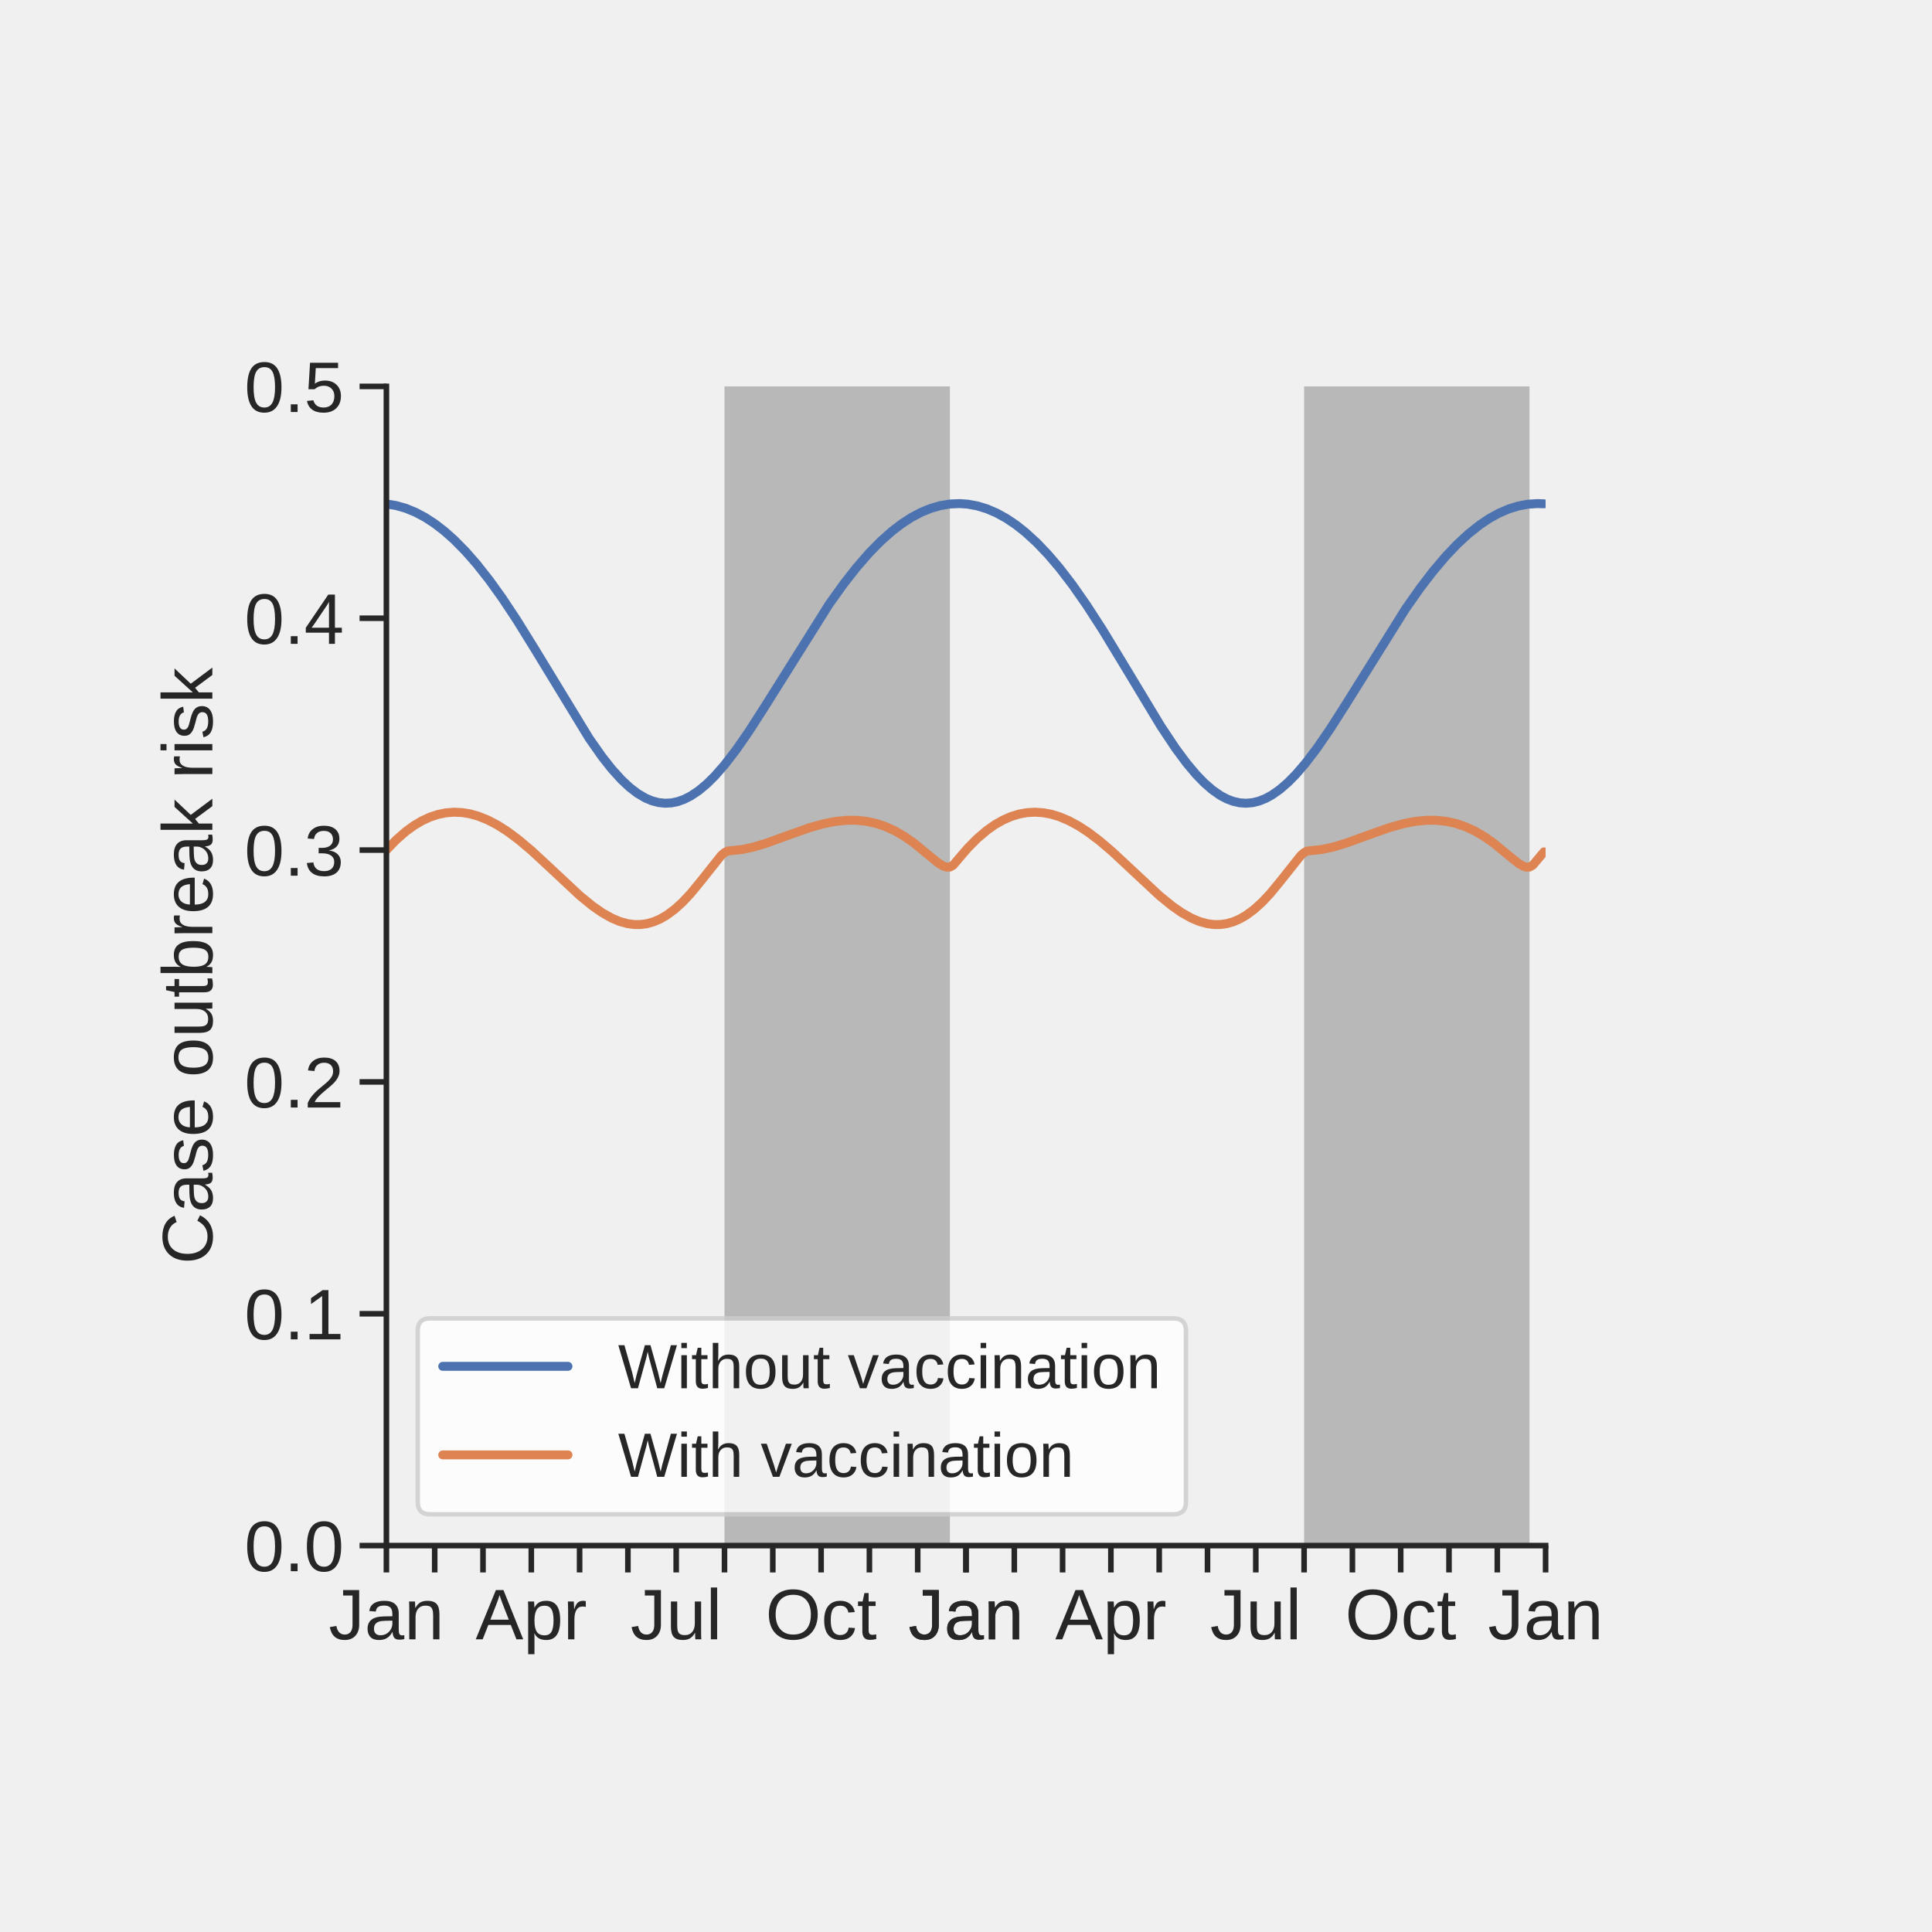
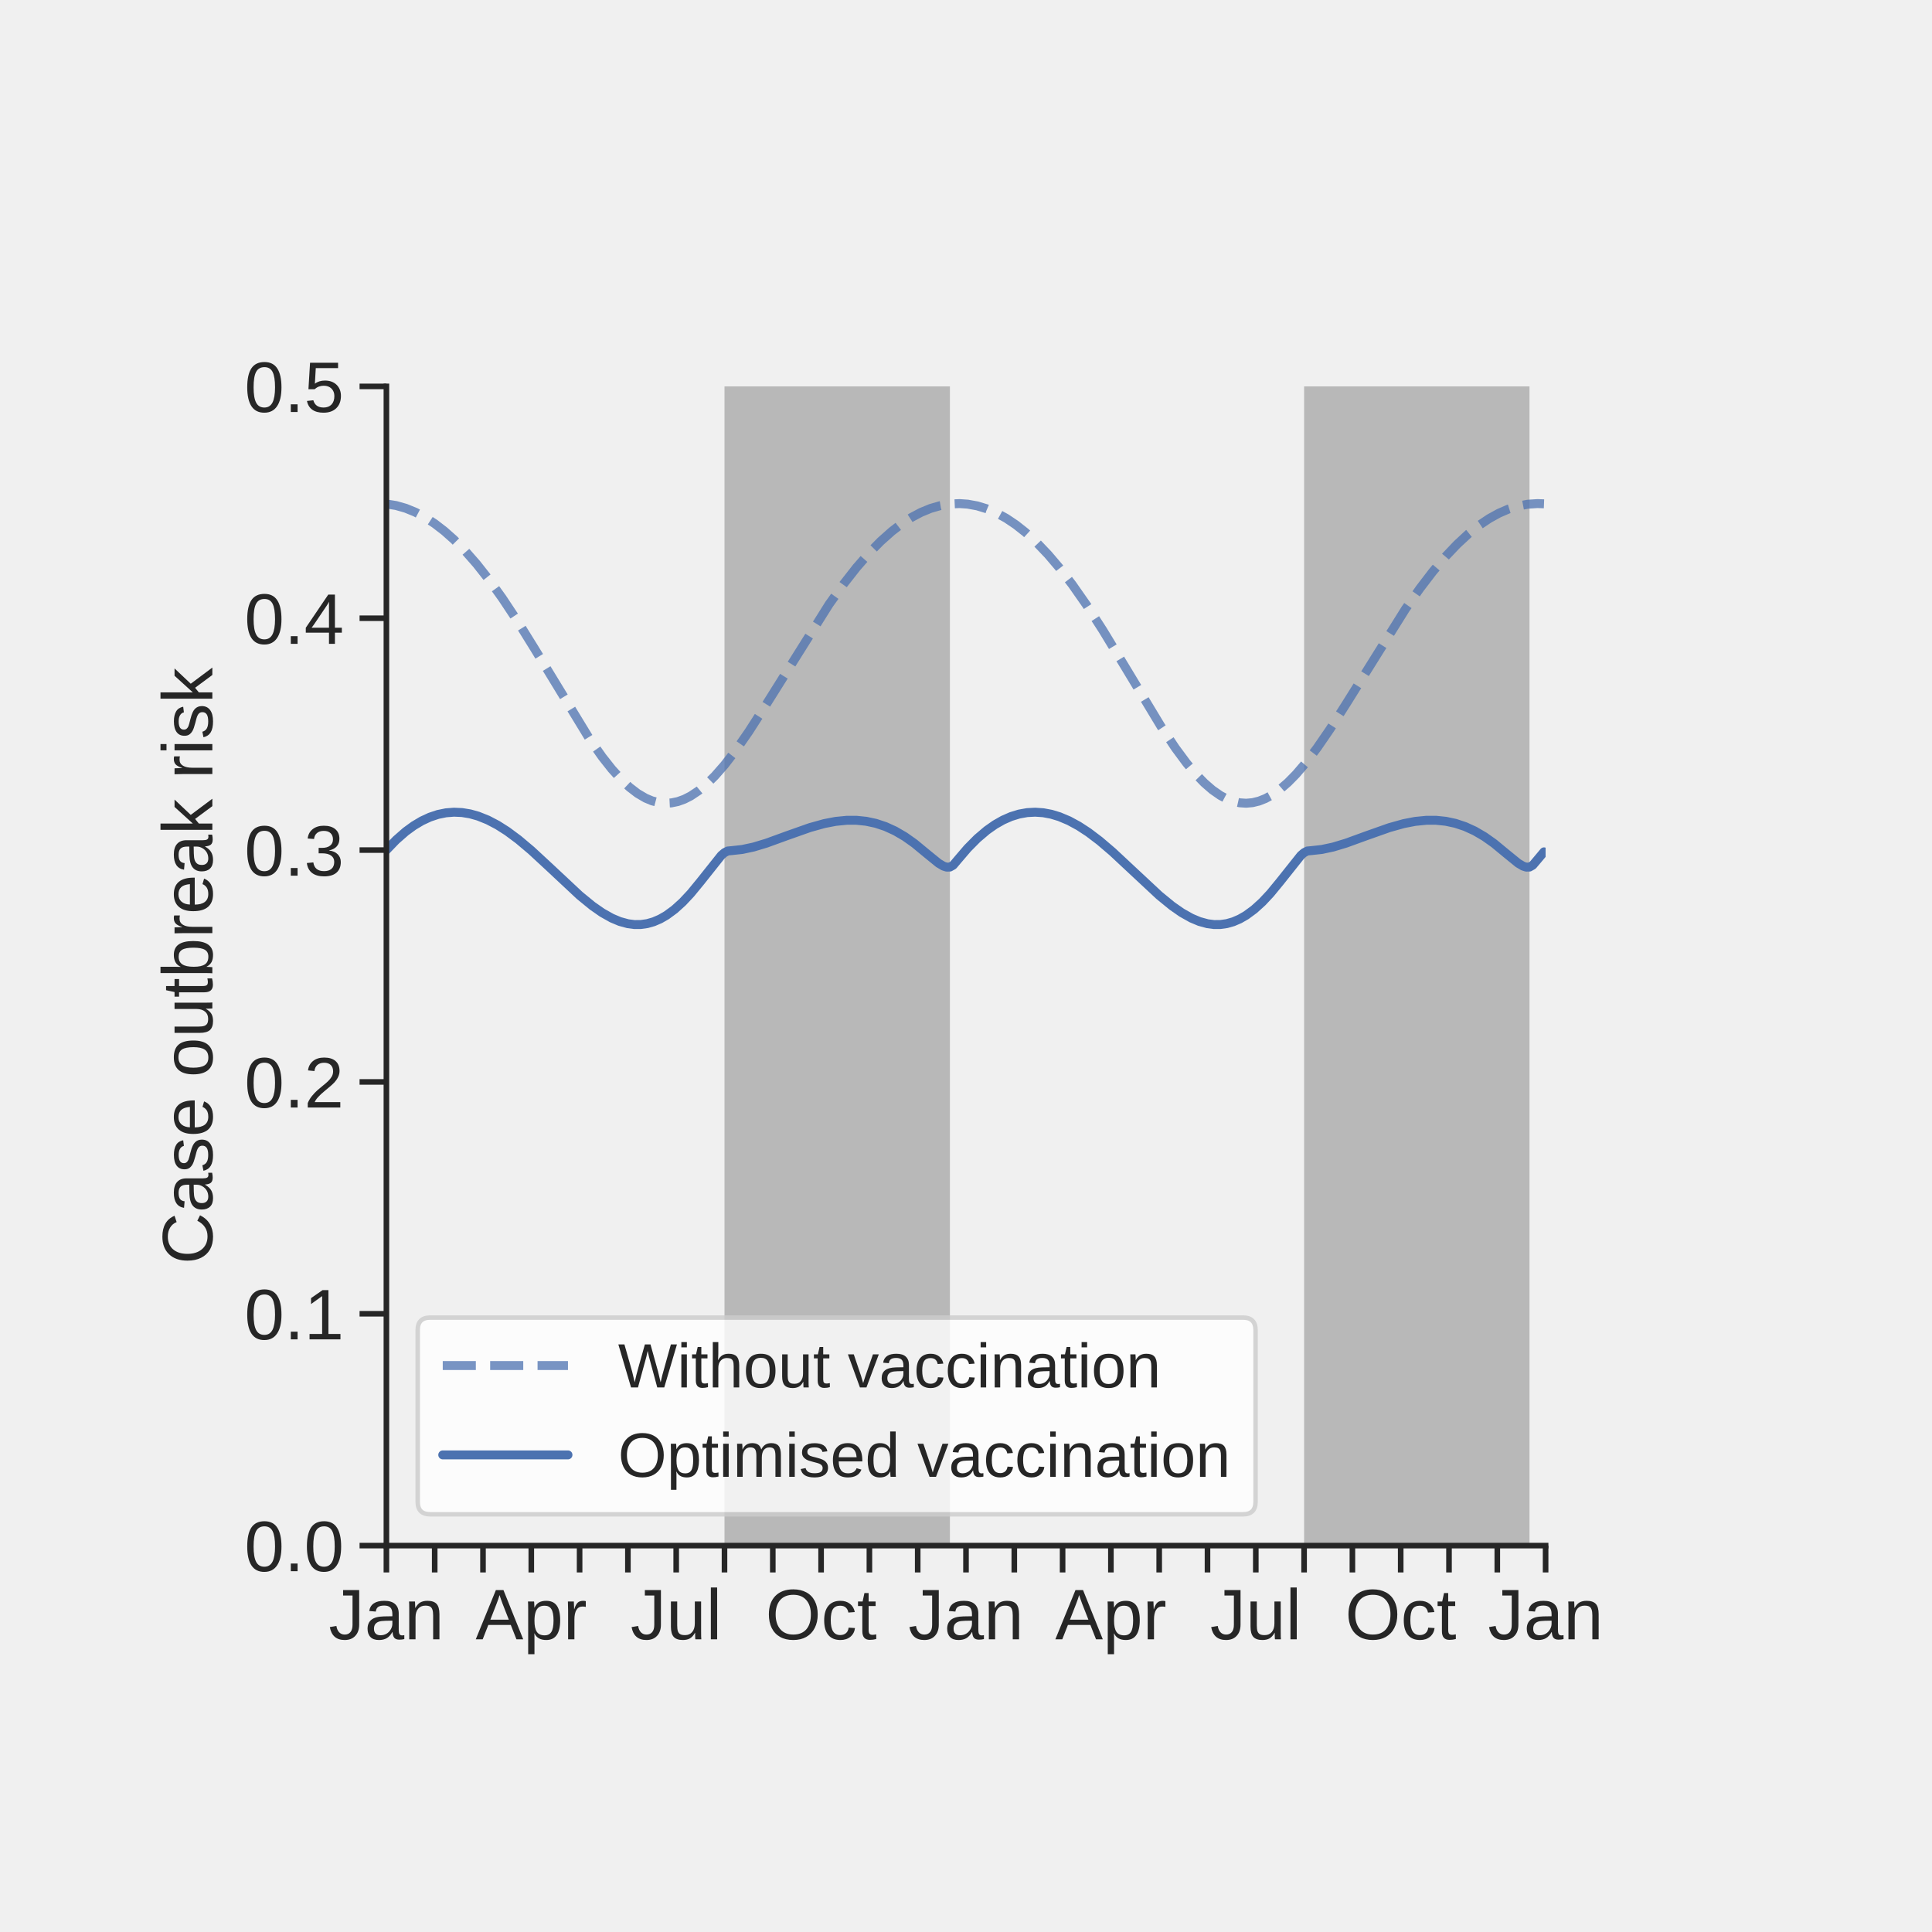
<svg xmlns="http://www.w3.org/2000/svg" xmlns:xlink="http://www.w3.org/1999/xlink" width="432pt" height="432pt" viewBox="0 0 432 432" version="1.1">
  <defs>
    <style type="text/css">*{stroke-linejoin: round; stroke-linecap: butt}</style>
  </defs>
  <g id="figure_1">
    <g id="patch_1">
      <path d="M 0 432  L 432 432  L 432 0  L 0 0  L 0 432  z " style="fill: none" />
    </g>
    <g id="axes_1">
      <g id="patch_2">
        <path d="M 86.4 345.6  L 345.6 345.6  L 345.6 86.4  L 86.4 86.4  L 86.4 345.6  z " style="fill: none" />
      </g>
      <g id="matplotlib.axis_1">
        <g id="xtick_1">
          <g id="line2d_1">
            <defs>
-               <path id="m43c214e885" d="M 0 0  L 0 6  " style="stroke: #262626; stroke-width: 1.25" />
+               <path id="mb1870be185" d="M 0 0  L 0 6  " style="stroke: #262626; stroke-width: 1.25" />
            </defs>
            <g>
-               <use xlink:href="#m43c214e885" x="86.4" y="345.6" style="fill: #262626; stroke: #262626; stroke-width: 1.25" />
+               <use xlink:href="#mb1870be185" x="86.4" y="345.6" style="fill: #262626; stroke: #262626; stroke-width: 1.25" />
            </g>
          </g>
          <g id="text_1">
            <text style="fill: #262626; font: 16px 'Arial', 'DejaVu Sans', 'Liberation Sans', 'Bitstream Vera Sans', sans-serif; text-anchor: middle" x="86.4" y="366.553" transform="rotate(-0 86.4 366.5525)">Jan</text>
          </g>
        </g>
        <g id="xtick_2">
          <g id="line2d_2">
            <g>
-               <use xlink:href="#m43c214e885" x="97.2" y="345.6" style="fill: #262626; stroke: #262626; stroke-width: 1.25" />
+               <use xlink:href="#mb1870be185" x="97.2" y="345.6" style="fill: #262626; stroke: #262626; stroke-width: 1.25" />
            </g>
          </g>
        </g>
        <g id="xtick_3">
          <g id="line2d_3">
            <g>
-               <use xlink:href="#m43c214e885" x="108" y="345.6" style="fill: #262626; stroke: #262626; stroke-width: 1.25" />
+               <use xlink:href="#mb1870be185" x="108" y="345.6" style="fill: #262626; stroke: #262626; stroke-width: 1.25" />
            </g>
          </g>
        </g>
        <g id="xtick_4">
          <g id="line2d_4">
            <g>
-               <use xlink:href="#m43c214e885" x="118.8" y="345.6" style="fill: #262626; stroke: #262626; stroke-width: 1.25" />
+               <use xlink:href="#mb1870be185" x="118.8" y="345.6" style="fill: #262626; stroke: #262626; stroke-width: 1.25" />
            </g>
          </g>
          <g id="text_2">
            <text style="fill: #262626; font: 16px 'Arial', 'DejaVu Sans', 'Liberation Sans', 'Bitstream Vera Sans', sans-serif; text-anchor: middle" x="118.8" y="366.553" transform="rotate(-0 118.8 366.5525)">Apr</text>
          </g>
        </g>
        <g id="xtick_5">
          <g id="line2d_5">
            <g>
-               <use xlink:href="#m43c214e885" x="129.6" y="345.6" style="fill: #262626; stroke: #262626; stroke-width: 1.25" />
+               <use xlink:href="#mb1870be185" x="129.6" y="345.6" style="fill: #262626; stroke: #262626; stroke-width: 1.25" />
            </g>
          </g>
        </g>
        <g id="xtick_6">
          <g id="line2d_6">
            <g>
-               <use xlink:href="#m43c214e885" x="140.4" y="345.6" style="fill: #262626; stroke: #262626; stroke-width: 1.25" />
+               <use xlink:href="#mb1870be185" x="140.4" y="345.6" style="fill: #262626; stroke: #262626; stroke-width: 1.25" />
            </g>
          </g>
        </g>
        <g id="xtick_7">
          <g id="line2d_7">
            <g>
-               <use xlink:href="#m43c214e885" x="151.2" y="345.6" style="fill: #262626; stroke: #262626; stroke-width: 1.25" />
+               <use xlink:href="#mb1870be185" x="151.2" y="345.6" style="fill: #262626; stroke: #262626; stroke-width: 1.25" />
            </g>
          </g>
          <g id="text_3">
            <text style="fill: #262626; font: 16px 'Arial', 'DejaVu Sans', 'Liberation Sans', 'Bitstream Vera Sans', sans-serif; text-anchor: middle" x="151.2" y="366.553" transform="rotate(-0 151.2 366.5525)">Jul</text>
          </g>
        </g>
        <g id="xtick_8">
          <g id="line2d_8">
            <g>
-               <use xlink:href="#m43c214e885" x="162" y="345.6" style="fill: #262626; stroke: #262626; stroke-width: 1.25" />
+               <use xlink:href="#mb1870be185" x="162" y="345.6" style="fill: #262626; stroke: #262626; stroke-width: 1.25" />
            </g>
          </g>
        </g>
        <g id="xtick_9">
          <g id="line2d_9">
            <g>
-               <use xlink:href="#m43c214e885" x="172.8" y="345.6" style="fill: #262626; stroke: #262626; stroke-width: 1.25" />
+               <use xlink:href="#mb1870be185" x="172.8" y="345.6" style="fill: #262626; stroke: #262626; stroke-width: 1.25" />
            </g>
          </g>
        </g>
        <g id="xtick_10">
          <g id="line2d_10">
            <g>
-               <use xlink:href="#m43c214e885" x="183.6" y="345.6" style="fill: #262626; stroke: #262626; stroke-width: 1.25" />
+               <use xlink:href="#mb1870be185" x="183.6" y="345.6" style="fill: #262626; stroke: #262626; stroke-width: 1.25" />
            </g>
          </g>
          <g id="text_4">
            <text style="fill: #262626; font: 16px 'Arial', 'DejaVu Sans', 'Liberation Sans', 'Bitstream Vera Sans', sans-serif; text-anchor: middle" x="183.6" y="366.553" transform="rotate(-0 183.6 366.5525)">Oct</text>
          </g>
        </g>
        <g id="xtick_11">
          <g id="line2d_11">
            <g>
-               <use xlink:href="#m43c214e885" x="194.4" y="345.6" style="fill: #262626; stroke: #262626; stroke-width: 1.25" />
+               <use xlink:href="#mb1870be185" x="194.4" y="345.6" style="fill: #262626; stroke: #262626; stroke-width: 1.25" />
            </g>
          </g>
        </g>
        <g id="xtick_12">
          <g id="line2d_12">
            <g>
-               <use xlink:href="#m43c214e885" x="205.2" y="345.6" style="fill: #262626; stroke: #262626; stroke-width: 1.25" />
+               <use xlink:href="#mb1870be185" x="205.2" y="345.6" style="fill: #262626; stroke: #262626; stroke-width: 1.25" />
            </g>
          </g>
        </g>
        <g id="xtick_13">
          <g id="line2d_13">
            <g>
-               <use xlink:href="#m43c214e885" x="216" y="345.6" style="fill: #262626; stroke: #262626; stroke-width: 1.25" />
+               <use xlink:href="#mb1870be185" x="216" y="345.6" style="fill: #262626; stroke: #262626; stroke-width: 1.25" />
            </g>
          </g>
          <g id="text_5">
            <text style="fill: #262626; font: 16px 'Arial', 'DejaVu Sans', 'Liberation Sans', 'Bitstream Vera Sans', sans-serif; text-anchor: middle" x="216" y="366.553" transform="rotate(-0 216 366.5525)">Jan</text>
          </g>
        </g>
        <g id="xtick_14">
          <g id="line2d_14">
            <g>
-               <use xlink:href="#m43c214e885" x="216" y="345.6" style="fill: #262626; stroke: #262626; stroke-width: 1.25" />
-             </g>
-           </g>
-           <g id="text_6">
-             <text style="fill: #262626; font: 16px 'Arial', 'DejaVu Sans', 'Liberation Sans', 'Bitstream Vera Sans', sans-serif; text-anchor: middle" x="216" y="366.553" transform="rotate(-0 216 366.5525)">Jan</text>
+               <use xlink:href="#mb1870be185" x="226.8" y="345.6" style="fill: #262626; stroke: #262626; stroke-width: 1.25" />
+             </g>
          </g>
        </g>
        <g id="xtick_15">
          <g id="line2d_15">
            <g>
-               <use xlink:href="#m43c214e885" x="226.8" y="345.6" style="fill: #262626; stroke: #262626; stroke-width: 1.25" />
+               <use xlink:href="#mb1870be185" x="237.6" y="345.6" style="fill: #262626; stroke: #262626; stroke-width: 1.25" />
            </g>
          </g>
        </g>
        <g id="xtick_16">
          <g id="line2d_16">
            <g>
-               <use xlink:href="#m43c214e885" x="237.6" y="345.6" style="fill: #262626; stroke: #262626; stroke-width: 1.25" />
-             </g>
+               <use xlink:href="#mb1870be185" x="248.4" y="345.6" style="fill: #262626; stroke: #262626; stroke-width: 1.25" />
+             </g>
+           </g>
+           <g id="text_6">
+             <text style="fill: #262626; font: 16px 'Arial', 'DejaVu Sans', 'Liberation Sans', 'Bitstream Vera Sans', sans-serif; text-anchor: middle" x="248.4" y="366.553" transform="rotate(-0 248.4 366.5525)">Apr</text>
          </g>
        </g>
        <g id="xtick_17">
          <g id="line2d_17">
            <g>
-               <use xlink:href="#m43c214e885" x="248.4" y="345.6" style="fill: #262626; stroke: #262626; stroke-width: 1.25" />
-             </g>
-           </g>
-           <g id="text_7">
-             <text style="fill: #262626; font: 16px 'Arial', 'DejaVu Sans', 'Liberation Sans', 'Bitstream Vera Sans', sans-serif; text-anchor: middle" x="248.4" y="366.553" transform="rotate(-0 248.4 366.5525)">Apr</text>
+               <use xlink:href="#mb1870be185" x="259.2" y="345.6" style="fill: #262626; stroke: #262626; stroke-width: 1.25" />
+             </g>
          </g>
        </g>
        <g id="xtick_18">
          <g id="line2d_18">
            <g>
-               <use xlink:href="#m43c214e885" x="259.2" y="345.6" style="fill: #262626; stroke: #262626; stroke-width: 1.25" />
+               <use xlink:href="#mb1870be185" x="270" y="345.6" style="fill: #262626; stroke: #262626; stroke-width: 1.25" />
            </g>
          </g>
        </g>
        <g id="xtick_19">
          <g id="line2d_19">
            <g>
-               <use xlink:href="#m43c214e885" x="270" y="345.6" style="fill: #262626; stroke: #262626; stroke-width: 1.25" />
-             </g>
+               <use xlink:href="#mb1870be185" x="280.8" y="345.6" style="fill: #262626; stroke: #262626; stroke-width: 1.25" />
+             </g>
+           </g>
+           <g id="text_7">
+             <text style="fill: #262626; font: 16px 'Arial', 'DejaVu Sans', 'Liberation Sans', 'Bitstream Vera Sans', sans-serif; text-anchor: middle" x="280.8" y="366.553" transform="rotate(-0 280.8 366.5525)">Jul</text>
          </g>
        </g>
        <g id="xtick_20">
          <g id="line2d_20">
            <g>
-               <use xlink:href="#m43c214e885" x="280.8" y="345.6" style="fill: #262626; stroke: #262626; stroke-width: 1.25" />
-             </g>
-           </g>
-           <g id="text_8">
-             <text style="fill: #262626; font: 16px 'Arial', 'DejaVu Sans', 'Liberation Sans', 'Bitstream Vera Sans', sans-serif; text-anchor: middle" x="280.8" y="366.553" transform="rotate(-0 280.8 366.5525)">Jul</text>
+               <use xlink:href="#mb1870be185" x="291.6" y="345.6" style="fill: #262626; stroke: #262626; stroke-width: 1.25" />
+             </g>
          </g>
        </g>
        <g id="xtick_21">
          <g id="line2d_21">
            <g>
-               <use xlink:href="#m43c214e885" x="291.6" y="345.6" style="fill: #262626; stroke: #262626; stroke-width: 1.25" />
+               <use xlink:href="#mb1870be185" x="302.4" y="345.6" style="fill: #262626; stroke: #262626; stroke-width: 1.25" />
            </g>
          </g>
        </g>
        <g id="xtick_22">
          <g id="line2d_22">
            <g>
-               <use xlink:href="#m43c214e885" x="302.4" y="345.6" style="fill: #262626; stroke: #262626; stroke-width: 1.25" />
-             </g>
+               <use xlink:href="#mb1870be185" x="313.2" y="345.6" style="fill: #262626; stroke: #262626; stroke-width: 1.25" />
+             </g>
+           </g>
+           <g id="text_8">
+             <text style="fill: #262626; font: 16px 'Arial', 'DejaVu Sans', 'Liberation Sans', 'Bitstream Vera Sans', sans-serif; text-anchor: middle" x="313.2" y="366.553" transform="rotate(-0 313.2 366.5525)">Oct</text>
          </g>
        </g>
        <g id="xtick_23">
          <g id="line2d_23">
            <g>
-               <use xlink:href="#m43c214e885" x="313.2" y="345.6" style="fill: #262626; stroke: #262626; stroke-width: 1.25" />
-             </g>
-           </g>
-           <g id="text_9">
-             <text style="fill: #262626; font: 16px 'Arial', 'DejaVu Sans', 'Liberation Sans', 'Bitstream Vera Sans', sans-serif; text-anchor: middle" x="313.2" y="366.553" transform="rotate(-0 313.2 366.5525)">Oct</text>
+               <use xlink:href="#mb1870be185" x="324" y="345.6" style="fill: #262626; stroke: #262626; stroke-width: 1.25" />
+             </g>
          </g>
        </g>
        <g id="xtick_24">
          <g id="line2d_24">
            <g>
-               <use xlink:href="#m43c214e885" x="324" y="345.6" style="fill: #262626; stroke: #262626; stroke-width: 1.25" />
+               <use xlink:href="#mb1870be185" x="334.8" y="345.6" style="fill: #262626; stroke: #262626; stroke-width: 1.25" />
            </g>
          </g>
        </g>
        <g id="xtick_25">
          <g id="line2d_25">
            <g>
-               <use xlink:href="#m43c214e885" x="334.8" y="345.6" style="fill: #262626; stroke: #262626; stroke-width: 1.25" />
-             </g>
-           </g>
-         </g>
-         <g id="xtick_26">
-           <g id="line2d_26">
-             <g>
-               <use xlink:href="#m43c214e885" x="345.6" y="345.6" style="fill: #262626; stroke: #262626; stroke-width: 1.25" />
-             </g>
-           </g>
-           <g id="text_10">
+               <use xlink:href="#mb1870be185" x="345.6" y="345.6" style="fill: #262626; stroke: #262626; stroke-width: 1.25" />
+             </g>
+           </g>
+           <g id="text_9">
            <text style="fill: #262626; font: 16px 'Arial', 'DejaVu Sans', 'Liberation Sans', 'Bitstream Vera Sans', sans-serif; text-anchor: middle" x="345.6" y="366.553" transform="rotate(-0 345.6 366.5525)">Jan</text>
          </g>
        </g>
-         <g id="text_11">
+         <g id="text_10">
          <text style="fill: #262626; font: 16px 'Arial', 'DejaVu Sans', 'Liberation Sans', 'Bitstream Vera Sans', sans-serif; text-anchor: middle" x="216" y="385.185" transform="rotate(-0 216 385.185)"> </text>
        </g>
      </g>
      <g id="matplotlib.axis_2">
        <g id="ytick_1">
+           <g id="line2d_26">
+             <defs>
+               <path id="m38c48dbf29" d="M 0 0  L -6 0  " style="stroke: #262626; stroke-width: 1.25" />
+             </defs>
+             <g>
+               <use xlink:href="#m38c48dbf29" x="86.4" y="345.6" style="fill: #262626; stroke: #262626; stroke-width: 1.25" />
+             </g>
+           </g>
+           <g id="text_11">
+             <text style="fill: #262626; font: 16px 'Arial', 'DejaVu Sans', 'Liberation Sans', 'Bitstream Vera Sans', sans-serif; text-anchor: end" x="76.9" y="351.326" transform="rotate(-0 76.9 351.3263)">0.0</text>
+           </g>
+         </g>
+         <g id="ytick_2">
          <g id="line2d_27">
-             <defs>
-               <path id="mec1684ad06" d="M 0 0  L -6 0  " style="stroke: #262626; stroke-width: 1.25" />
-             </defs>
-             <g>
-               <use xlink:href="#mec1684ad06" x="86.4" y="345.6" style="fill: #262626; stroke: #262626; stroke-width: 1.25" />
+             <g>
+               <use xlink:href="#m38c48dbf29" x="86.4" y="293.76" style="fill: #262626; stroke: #262626; stroke-width: 1.25" />
            </g>
          </g>
          <g id="text_12">
-             <text style="fill: #262626; font: 16px 'Arial', 'DejaVu Sans', 'Liberation Sans', 'Bitstream Vera Sans', sans-serif; text-anchor: end" x="76.9" y="351.326" transform="rotate(-0 76.9 351.3263)">0.0</text>
-           </g>
-         </g>
-         <g id="ytick_2">
+             <text style="fill: #262626; font: 16px 'Arial', 'DejaVu Sans', 'Liberation Sans', 'Bitstream Vera Sans', sans-serif; text-anchor: end" x="76.9" y="299.486" transform="rotate(-0 76.9 299.4862)">0.1</text>
+           </g>
+         </g>
+         <g id="ytick_3">
          <g id="line2d_28">
            <g>
-               <use xlink:href="#mec1684ad06" x="86.4" y="293.76" style="fill: #262626; stroke: #262626; stroke-width: 1.25" />
+               <use xlink:href="#m38c48dbf29" x="86.4" y="241.92" style="fill: #262626; stroke: #262626; stroke-width: 1.25" />
            </g>
          </g>
          <g id="text_13">
-             <text style="fill: #262626; font: 16px 'Arial', 'DejaVu Sans', 'Liberation Sans', 'Bitstream Vera Sans', sans-serif; text-anchor: end" x="76.9" y="299.486" transform="rotate(-0 76.9 299.4862)">0.1</text>
-           </g>
-         </g>
-         <g id="ytick_3">
+             <text style="fill: #262626; font: 16px 'Arial', 'DejaVu Sans', 'Liberation Sans', 'Bitstream Vera Sans', sans-serif; text-anchor: end" x="76.9" y="247.646" transform="rotate(-0 76.9 247.6463)">0.2</text>
+           </g>
+         </g>
+         <g id="ytick_4">
          <g id="line2d_29">
            <g>
-               <use xlink:href="#mec1684ad06" x="86.4" y="241.92" style="fill: #262626; stroke: #262626; stroke-width: 1.25" />
+               <use xlink:href="#m38c48dbf29" x="86.4" y="190.08" style="fill: #262626; stroke: #262626; stroke-width: 1.25" />
            </g>
          </g>
          <g id="text_14">
-             <text style="fill: #262626; font: 16px 'Arial', 'DejaVu Sans', 'Liberation Sans', 'Bitstream Vera Sans', sans-serif; text-anchor: end" x="76.9" y="247.646" transform="rotate(-0 76.9 247.6463)">0.2</text>
-           </g>
-         </g>
-         <g id="ytick_4">
+             <text style="fill: #262626; font: 16px 'Arial', 'DejaVu Sans', 'Liberation Sans', 'Bitstream Vera Sans', sans-serif; text-anchor: end" x="76.9" y="195.806" transform="rotate(-0 76.9 195.8063)">0.3</text>
+           </g>
+         </g>
+         <g id="ytick_5">
          <g id="line2d_30">
            <g>
-               <use xlink:href="#mec1684ad06" x="86.4" y="190.08" style="fill: #262626; stroke: #262626; stroke-width: 1.25" />
+               <use xlink:href="#m38c48dbf29" x="86.4" y="138.24" style="fill: #262626; stroke: #262626; stroke-width: 1.25" />
            </g>
          </g>
          <g id="text_15">
-             <text style="fill: #262626; font: 16px 'Arial', 'DejaVu Sans', 'Liberation Sans', 'Bitstream Vera Sans', sans-serif; text-anchor: end" x="76.9" y="195.806" transform="rotate(-0 76.9 195.8063)">0.3</text>
-           </g>
-         </g>
-         <g id="ytick_5">
+             <text style="fill: #262626; font: 16px 'Arial', 'DejaVu Sans', 'Liberation Sans', 'Bitstream Vera Sans', sans-serif; text-anchor: end" x="76.9" y="143.966" transform="rotate(-0 76.9 143.9663)">0.4</text>
+           </g>
+         </g>
+         <g id="ytick_6">
          <g id="line2d_31">
            <g>
-               <use xlink:href="#mec1684ad06" x="86.4" y="138.24" style="fill: #262626; stroke: #262626; stroke-width: 1.25" />
+               <use xlink:href="#m38c48dbf29" x="86.4" y="86.4" style="fill: #262626; stroke: #262626; stroke-width: 1.25" />
            </g>
          </g>
          <g id="text_16">
-             <text style="fill: #262626; font: 16px 'Arial', 'DejaVu Sans', 'Liberation Sans', 'Bitstream Vera Sans', sans-serif; text-anchor: end" x="76.9" y="143.966" transform="rotate(-0 76.9 143.9663)">0.4</text>
-           </g>
-         </g>
-         <g id="ytick_6">
-           <g id="line2d_32">
-             <g>
-               <use xlink:href="#mec1684ad06" x="86.4" y="86.4" style="fill: #262626; stroke: #262626; stroke-width: 1.25" />
-             </g>
-           </g>
-           <g id="text_17">
            <text style="fill: #262626; font: 16px 'Arial', 'DejaVu Sans', 'Liberation Sans', 'Bitstream Vera Sans', sans-serif; text-anchor: end" x="76.9" y="92.126" transform="rotate(-0 76.9 92.12625)">0.5</text>
          </g>
        </g>
-         <g id="text_18">
+         <g id="text_17">
          <text style="fill: #262626; font: 16px 'Arial', 'DejaVu Sans', 'Liberation Sans', 'Bitstream Vera Sans', sans-serif; text-anchor: middle" x="47.48" y="216" transform="rotate(-90 47.48 216)">Case outbreak risk</text>
        </g>
      </g>
      <g id="PolyCollection_1">
        <defs>
-           <path id="m9952c53ebd" d="M 212.4 -86.4  L 162 -86.4  L 162 -345.6  L 212.4 -345.6  L 212.4 -345.6  L 212.4 -86.4  z " />
+           <path id="m2bcf0207dd" d="M 212.4 -86.4  L 162 -86.4  L 162 -345.6  L 212.4 -345.6  L 212.4 -345.6  L 212.4 -86.4  z " />
        </defs>
-         <g clip-path="url(#p055d7e4db5)">
-           <use xlink:href="#m9952c53ebd" x="0" y="432" style="fill: #808080; fill-opacity: 0.5" />
+         <g clip-path="url(#p677ba7dbb5)">
+           <use xlink:href="#m2bcf0207dd" x="0" y="432" style="fill: #808080; fill-opacity: 0.5" />
        </g>
      </g>
      <g id="PolyCollection_2">
        <defs>
-           <path id="m43d3032199" d="M 342 -86.4  L 291.6 -86.4  L 291.6 -345.6  L 342 -345.6  L 342 -345.6  L 342 -86.4  z " />
+           <path id="m75d877fcd7" d="M 342 -86.4  L 291.6 -86.4  L 291.6 -345.6  L 342 -345.6  L 342 -345.6  L 342 -86.4  z " />
        </defs>
-         <g clip-path="url(#p055d7e4db5)">
-           <use xlink:href="#m43d3032199" x="0" y="432" style="fill: #808080; fill-opacity: 0.5" />
-         </g>
+         <g clip-path="url(#p677ba7dbb5)">
+           <use xlink:href="#m75d877fcd7" x="0" y="432" style="fill: #808080; fill-opacity: 0.5" />
+         </g>
+       </g>
+       <g id="line2d_32">
+         <path d="M 86.4 112.687  L 88.56 113.036  L 90.72 113.651  L 92.88 114.533  L 95.04 115.678  L 97.2 117.085  L 99.36 118.751  L 101.52 120.669  L 104.04 123.219  L 106.56 126.091  L 109.44 129.744  L 112.32 133.758  L 115.56 138.648  L 119.52 145.034  L 131.76 165.124  L 134.64 169.223  L 136.8 171.961  L 138.96 174.347  L 140.76 176.032  L 142.56 177.412  L 144.36 178.469  L 145.8 179.07  L 147.24 179.449  L 148.68 179.602  L 150.12 179.529  L 151.56 179.232  L 153 178.715  L 154.44 177.985  L 156.24 176.784  L 158.04 175.282  L 159.84 173.502  L 162 171.039  L 164.52 167.775  L 167.4 163.636  L 171 158.032  L 185.4 135.1  L 188.64 130.572  L 191.52 126.897  L 194.4 123.593  L 196.92 121.029  L 199.44 118.787  L 201.6 117.13  L 203.76 115.725  L 205.92 114.577  L 208.08 113.687  L 210.24 113.061  L 212.4 112.699  L 214.56 112.603  L 216.36 112.727  L 218.52 113.12  L 220.68 113.78  L 222.84 114.705  L 225 115.895  L 227.16 117.345  L 229.32 119.053  L 231.84 121.364  L 234.36 124.007  L 236.88 126.968  L 239.76 130.715  L 243 135.348  L 246.6 140.926  L 251.28 148.64  L 259.56 162.357  L 262.8 167.231  L 265.32 170.633  L 267.48 173.201  L 269.28 175.056  L 271.08 176.621  L 272.88 177.875  L 274.32 178.64  L 275.76 179.186  L 277.2 179.508  L 278.64 179.605  L 280.08 179.476  L 281.52 179.124  L 282.96 178.553  L 284.4 177.77  L 286.2 176.507  L 288 174.947  L 289.8 173.115  L 291.96 170.596  L 294.48 167.279  L 297.36 163.093  L 300.96 157.454  L 314.28 136.156  L 317.52 131.544  L 320.4 127.783  L 323.28 124.382  L 325.8 121.729  L 328.32 119.394  L 330.84 117.389  L 333 115.942  L 335.16 114.75  L 337.32 113.817  L 339.48 113.147  L 341.64 112.741  L 343.8 112.601  L 345.24 112.655  L 345.24 112.655  " clip-path="url(#p677ba7dbb5)" style="fill: none; stroke-dasharray: 7.4,3.2; stroke-dashoffset: 0; stroke: #4c72b0; stroke-opacity: 0.75; stroke-width: 2" />
      </g>
      <g id="line2d_33">
-         <path d="M 86.4 112.687  L 88.56 113.036  L 90.72 113.651  L 92.88 114.533  L 95.04 115.678  L 97.2 117.085  L 99.36 118.751  L 101.52 120.669  L 104.04 123.219  L 106.56 126.091  L 109.44 129.744  L 112.32 133.758  L 115.56 138.648  L 119.52 145.034  L 131.76 165.124  L 134.64 169.223  L 136.8 171.961  L 138.96 174.347  L 140.76 176.032  L 142.56 177.412  L 144.36 178.469  L 145.8 179.07  L 147.24 179.449  L 148.68 179.602  L 150.12 179.529  L 151.56 179.232  L 153 178.715  L 154.44 177.985  L 156.24 176.784  L 158.04 175.282  L 159.84 173.502  L 162 171.039  L 164.52 167.775  L 167.4 163.636  L 171 158.032  L 185.4 135.1  L 188.64 130.572  L 191.52 126.897  L 194.4 123.593  L 196.92 121.029  L 199.44 118.787  L 201.6 117.13  L 203.76 115.725  L 205.92 114.577  L 208.08 113.687  L 210.24 113.061  L 212.4 112.699  L 214.56 112.603  L 216.36 112.727  L 218.52 113.12  L 220.68 113.78  L 222.84 114.705  L 225 115.895  L 227.16 117.345  L 229.32 119.053  L 231.84 121.364  L 234.36 124.007  L 236.88 126.968  L 239.76 130.715  L 243 135.348  L 246.6 140.926  L 251.28 148.64  L 259.56 162.357  L 262.8 167.231  L 265.32 170.633  L 267.48 173.201  L 269.28 175.056  L 271.08 176.621  L 272.88 177.875  L 274.32 178.64  L 275.76 179.186  L 277.2 179.508  L 278.64 179.605  L 280.08 179.476  L 281.52 179.124  L 282.96 178.553  L 284.4 177.77  L 286.2 176.507  L 288 174.947  L 289.8 173.115  L 291.96 170.596  L 294.48 167.279  L 297.36 163.093  L 300.96 157.454  L 314.28 136.156  L 317.52 131.544  L 320.4 127.783  L 323.28 124.382  L 325.8 121.729  L 328.32 119.394  L 330.84 117.389  L 333 115.942  L 335.16 114.75  L 337.32 113.817  L 339.48 113.147  L 341.64 112.741  L 343.8 112.601  L 345.24 112.655  L 345.24 112.655  " clip-path="url(#p055d7e4db5)" style="fill: none; stroke: #4c72b0; stroke-width: 2; stroke-linecap: round" />
-       </g>
-       <g id="line2d_34">
-         <path d="M 86.4 190.07  L 88.56 187.829  L 90.72 185.936  L 92.52 184.624  L 94.32 183.551  L 96.12 182.716  L 97.92 182.116  L 99.72 181.748  L 101.52 181.607  L 103.32 181.688  L 105.12 181.985  L 106.92 182.49  L 109.08 183.356  L 111.24 184.487  L 113.4 185.86  L 115.92 187.731  L 118.8 190.156  L 122.76 193.822  L 129.6 200.22  L 132.48 202.575  L 134.64 204.08  L 136.8 205.296  L 138.6 206.052  L 140.4 206.543  L 141.84 206.731  L 143.28 206.726  L 144.72 206.52  L 146.16 206.109  L 147.6 205.49  L 149.04 204.662  L 150.84 203.338  L 152.64 201.705  L 154.44 199.783  L 156.6 197.154  L 161.28 191.274  L 162 190.655  L 162.72 190.285  L 163.8 190.181  L 165.96 189.943  L 168.48 189.405  L 171.36 188.538  L 176.04 186.838  L 181.08 185.055  L 184.32 184.153  L 186.84 183.667  L 189.36 183.417  L 191.52 183.418  L 193.68 183.641  L 195.84 184.103  L 198 184.821  L 200.16 185.808  L 202.32 187.071  L 204.48 188.603  L 207.36 190.979  L 209.88 193.027  L 210.96 193.664  L 211.68 193.894  L 212.4 193.874  L 213.12 193.474  L 214.2 192.197  L 216.36 189.672  L 218.52 187.49  L 220.68 185.655  L 222.48 184.39  L 224.28 183.365  L 226.08 182.577  L 227.88 182.024  L 229.68 181.702  L 231.48 181.606  L 233.28 181.731  L 235.08 182.07  L 236.88 182.615  L 239.04 183.526  L 241.2 184.7  L 243.36 186.111  L 245.88 188.019  L 248.76 190.477  L 253.08 194.51  L 259.2 200.22  L 262.08 202.575  L 264.24 204.08  L 266.4 205.296  L 268.2 206.052  L 270 206.543  L 271.44 206.731  L 272.88 206.726  L 274.32 206.52  L 275.76 206.109  L 277.2 205.49  L 278.64 204.662  L 280.44 203.338  L 282.24 201.705  L 284.04 199.783  L 286.2 197.154  L 290.88 191.274  L 291.6 190.655  L 292.32 190.285  L 293.4 190.181  L 295.56 189.943  L 298.08 189.405  L 300.96 188.538  L 305.64 186.838  L 310.68 185.055  L 313.92 184.153  L 316.44 183.667  L 318.96 183.417  L 321.12 183.418  L 323.28 183.641  L 325.44 184.103  L 327.6 184.821  L 329.76 185.808  L 331.92 187.071  L 334.08 188.603  L 336.96 190.979  L 339.48 193.027  L 340.56 193.664  L 341.28 193.894  L 342 193.874  L 342.72 193.474  L 343.8 192.197  L 345.24 190.477  L 345.24 190.477  " clip-path="url(#p055d7e4db5)" style="fill: none; stroke: #dd8452; stroke-width: 2; stroke-linecap: round" />
+         <path d="M 86.4 190.07  L 88.56 187.829  L 90.72 185.936  L 92.52 184.624  L 94.32 183.551  L 96.12 182.716  L 97.92 182.116  L 99.72 181.748  L 101.52 181.607  L 103.32 181.688  L 105.12 181.985  L 106.92 182.49  L 109.08 183.356  L 111.24 184.487  L 113.4 185.86  L 115.92 187.731  L 118.8 190.156  L 122.76 193.822  L 129.6 200.22  L 132.48 202.575  L 134.64 204.08  L 136.8 205.296  L 138.6 206.052  L 140.4 206.543  L 141.84 206.731  L 143.28 206.726  L 144.72 206.52  L 146.16 206.109  L 147.6 205.49  L 149.04 204.662  L 150.84 203.338  L 152.64 201.705  L 154.44 199.783  L 156.6 197.154  L 161.28 191.274  L 162 190.655  L 162.72 190.285  L 163.8 190.181  L 165.96 189.943  L 168.48 189.405  L 171.36 188.538  L 176.04 186.838  L 181.08 185.055  L 184.32 184.153  L 186.84 183.667  L 189.36 183.417  L 191.52 183.418  L 193.68 183.641  L 195.84 184.103  L 198 184.821  L 200.16 185.808  L 202.32 187.071  L 204.48 188.603  L 207.36 190.979  L 209.88 193.027  L 210.96 193.664  L 211.68 193.894  L 212.4 193.874  L 213.12 193.474  L 214.2 192.197  L 216.36 189.672  L 218.52 187.49  L 220.68 185.655  L 222.48 184.39  L 224.28 183.365  L 226.08 182.577  L 227.88 182.024  L 229.68 181.702  L 231.48 181.606  L 233.28 181.731  L 235.08 182.07  L 236.88 182.615  L 239.04 183.526  L 241.2 184.7  L 243.36 186.111  L 245.88 188.019  L 248.76 190.477  L 253.08 194.51  L 259.2 200.22  L 262.08 202.575  L 264.24 204.08  L 266.4 205.296  L 268.2 206.052  L 270 206.543  L 271.44 206.731  L 272.88 206.726  L 274.32 206.52  L 275.76 206.109  L 277.2 205.49  L 278.64 204.662  L 280.44 203.338  L 282.24 201.705  L 284.04 199.783  L 286.2 197.154  L 290.88 191.274  L 291.6 190.655  L 292.32 190.285  L 293.4 190.181  L 295.56 189.943  L 298.08 189.405  L 300.96 188.538  L 305.64 186.838  L 310.68 185.055  L 313.92 184.153  L 316.44 183.667  L 318.96 183.417  L 321.12 183.418  L 323.28 183.641  L 325.44 184.103  L 327.6 184.821  L 329.76 185.808  L 331.92 187.071  L 334.08 188.603  L 336.96 190.979  L 339.48 193.027  L 340.56 193.664  L 341.28 193.894  L 342 193.874  L 342.72 193.474  L 343.8 192.197  L 345.24 190.477  L 345.24 190.477  " clip-path="url(#p677ba7dbb5)" style="fill: none; stroke: #4c72b0; stroke-width: 2; stroke-linecap: round" />
      </g>
      <g id="patch_3">
        <path d="M 86.4 345.6  L 86.4 86.4  " style="fill: none; stroke: #262626; stroke-width: 1.25; stroke-linejoin: miter; stroke-linecap: square" />
      </g>
      <g id="patch_4">
        <path d="M 86.4 345.6  L 345.6 345.6  " style="fill: none; stroke: #262626; stroke-width: 1.25; stroke-linejoin: miter; stroke-linecap: square" />
      </g>
      <g id="legend_1">
        <g id="patch_5">
-           <path d="M 96.2 338.6  L 262.387 338.6  Q 265.187 338.6 265.187 335.8  L 265.187 297.593  Q 265.187 294.793 262.387 294.793  L 96.2 294.793  Q 93.4 294.793 93.4 297.593  L 93.4 335.8  Q 93.4 338.6 96.2 338.6  z " style="fill: #ffffff; opacity: 0.8; stroke: #cccccc; stroke-linejoin: miter" />
+           <path d="M 96.2 338.6  L 277.944 338.6  Q 280.744 338.6 280.744 335.8  L 280.744 297.414  Q 280.744 294.614 277.944 294.614  L 96.2 294.614  Q 93.4 294.614 93.4 297.414  L 93.4 335.8  Q 93.4 338.6 96.2 338.6  z " style="fill: #ffffff; opacity: 0.8; stroke: #cccccc; stroke-linejoin: miter" />
+         </g>
+         <g id="line2d_34">
+           <path d="M 99 305.335  L 113 305.335  L 127 305.335  " style="fill: none; stroke-dasharray: 7.4,3.2; stroke-dashoffset: 0; stroke: #4c72b0; stroke-opacity: 0.75; stroke-width: 2" />
+         </g>
+         <g id="text_18">
+           <text style="fill: #262626; font: 14px 'Arial', 'DejaVu Sans', 'Liberation Sans', 'Bitstream Vera Sans', sans-serif; text-anchor: start" x="138.2" y="310.235" transform="rotate(-0 138.2 310.2347)">Without vaccination</text>
        </g>
        <g id="line2d_35">
-           <path d="M 99 305.514  L 113 305.514  L 127 305.514  " style="fill: none; stroke: #4c72b0; stroke-width: 2; stroke-linecap: round" />
+           <path d="M 99 325.317  L 113 325.317  L 127 325.317  " style="fill: none; stroke: #4c72b0; stroke-width: 2; stroke-linecap: round" />
        </g>
        <g id="text_19">
-           <text style="fill: #262626; font: 14px 'Arial', 'DejaVu Sans', 'Liberation Sans', 'Bitstream Vera Sans', sans-serif; text-anchor: start" x="138.2" y="310.414" transform="rotate(-0 138.2 310.4141)">Without vaccination</text>
-         </g>
-         <g id="line2d_36">
-           <path d="M 99 325.317  L 113 325.317  L 127 325.317  " style="fill: none; stroke: #dd8452; stroke-width: 2; stroke-linecap: round" />
-         </g>
-         <g id="text_20">
-           <text style="fill: #262626; font: 14px 'Arial', 'DejaVu Sans', 'Liberation Sans', 'Bitstream Vera Sans', sans-serif; text-anchor: start" x="138.2" y="330.217" transform="rotate(-0 138.2 330.2175)">With vaccination</text>
+           <text style="fill: #262626; font: 14px 'Arial', 'DejaVu Sans', 'Liberation Sans', 'Bitstream Vera Sans', sans-serif; text-anchor: start" x="138.2" y="330.217" transform="rotate(-0 138.2 330.2175)">Optimised vaccination</text>
        </g>
      </g>
    </g>
  </g>
  <defs>
-     <clipPath id="p055d7e4db5">
+     <clipPath id="p677ba7dbb5">
      <rect x="86.4" y="86.4" width="259.2" height="259.2" />
    </clipPath>
  </defs>
</svg>
